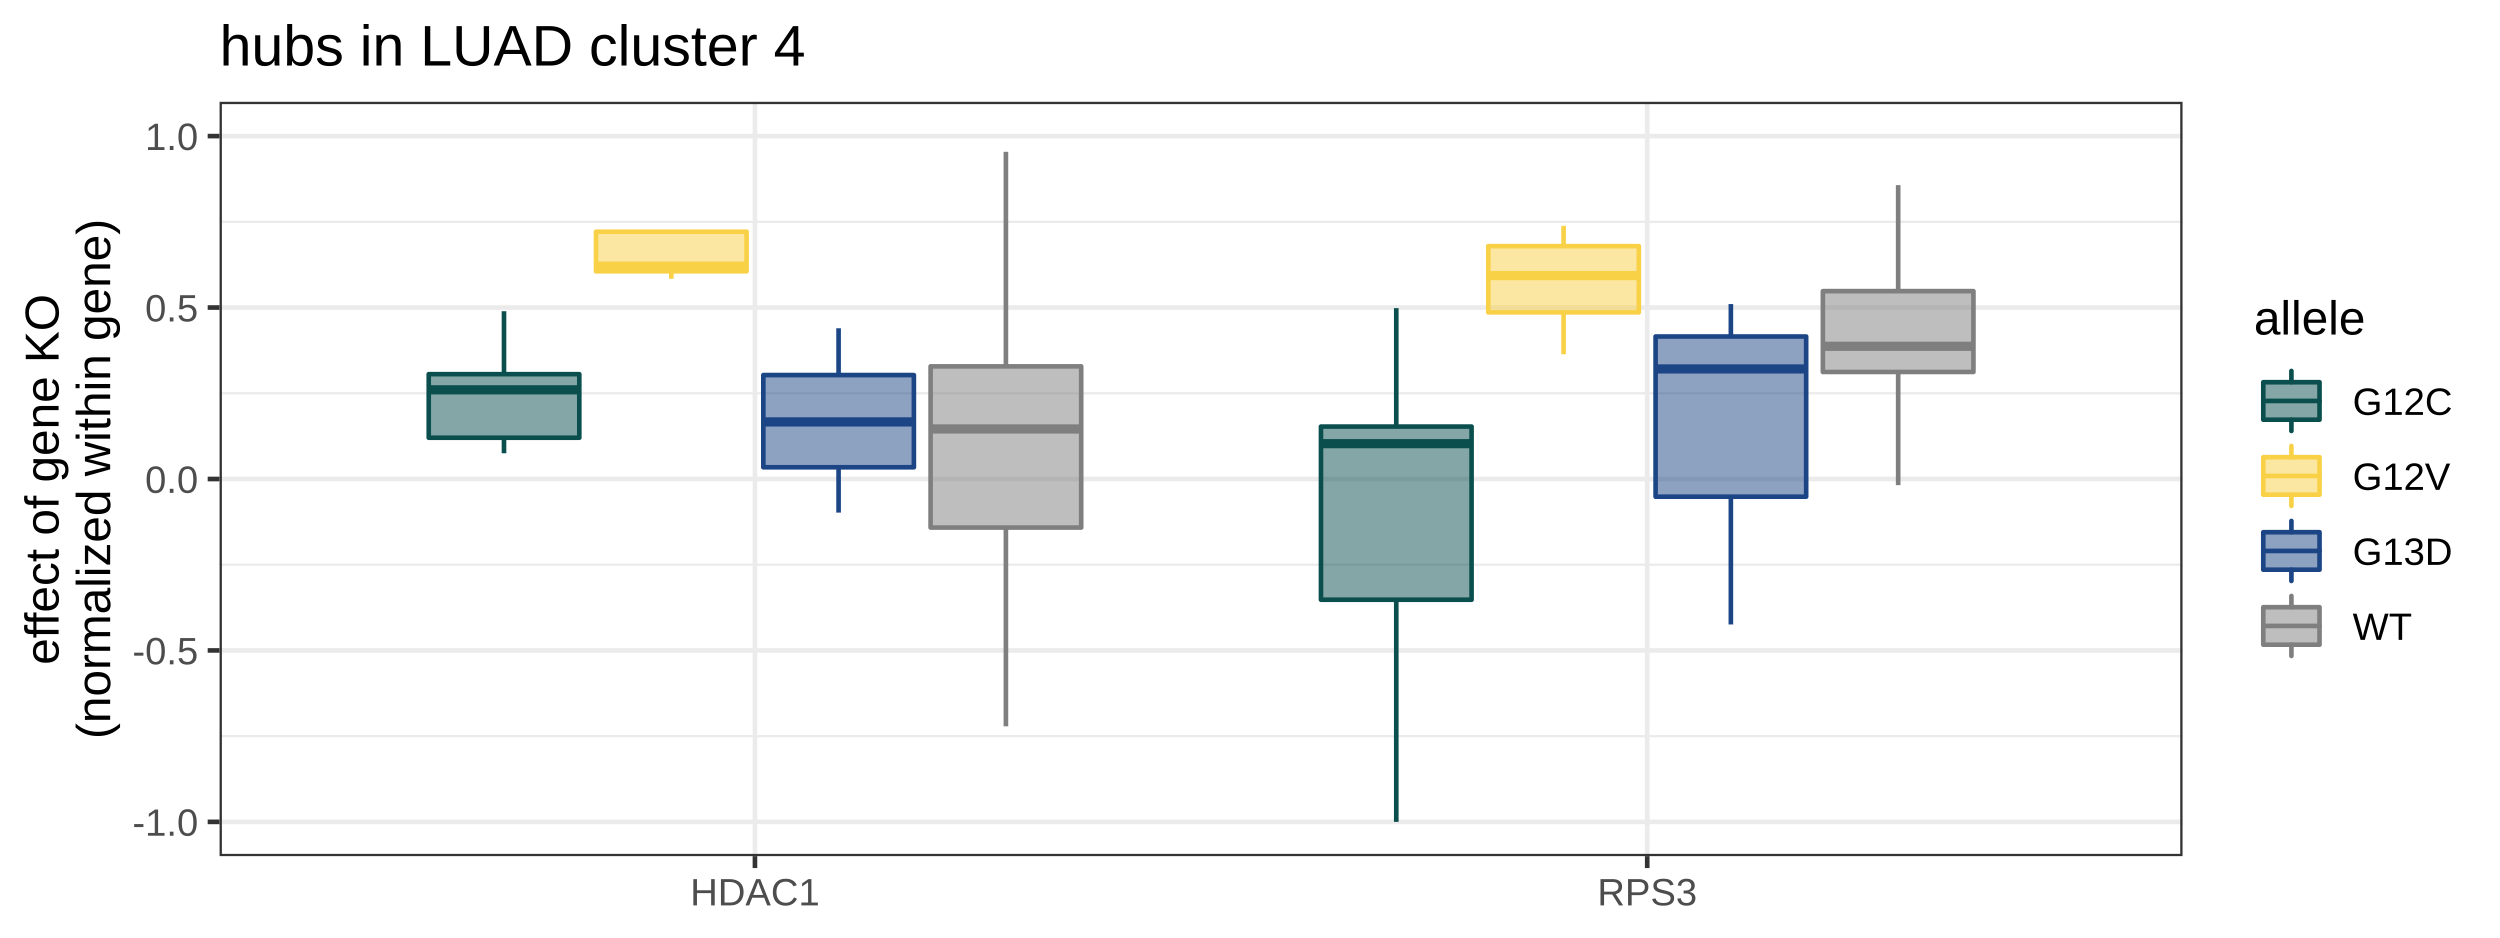
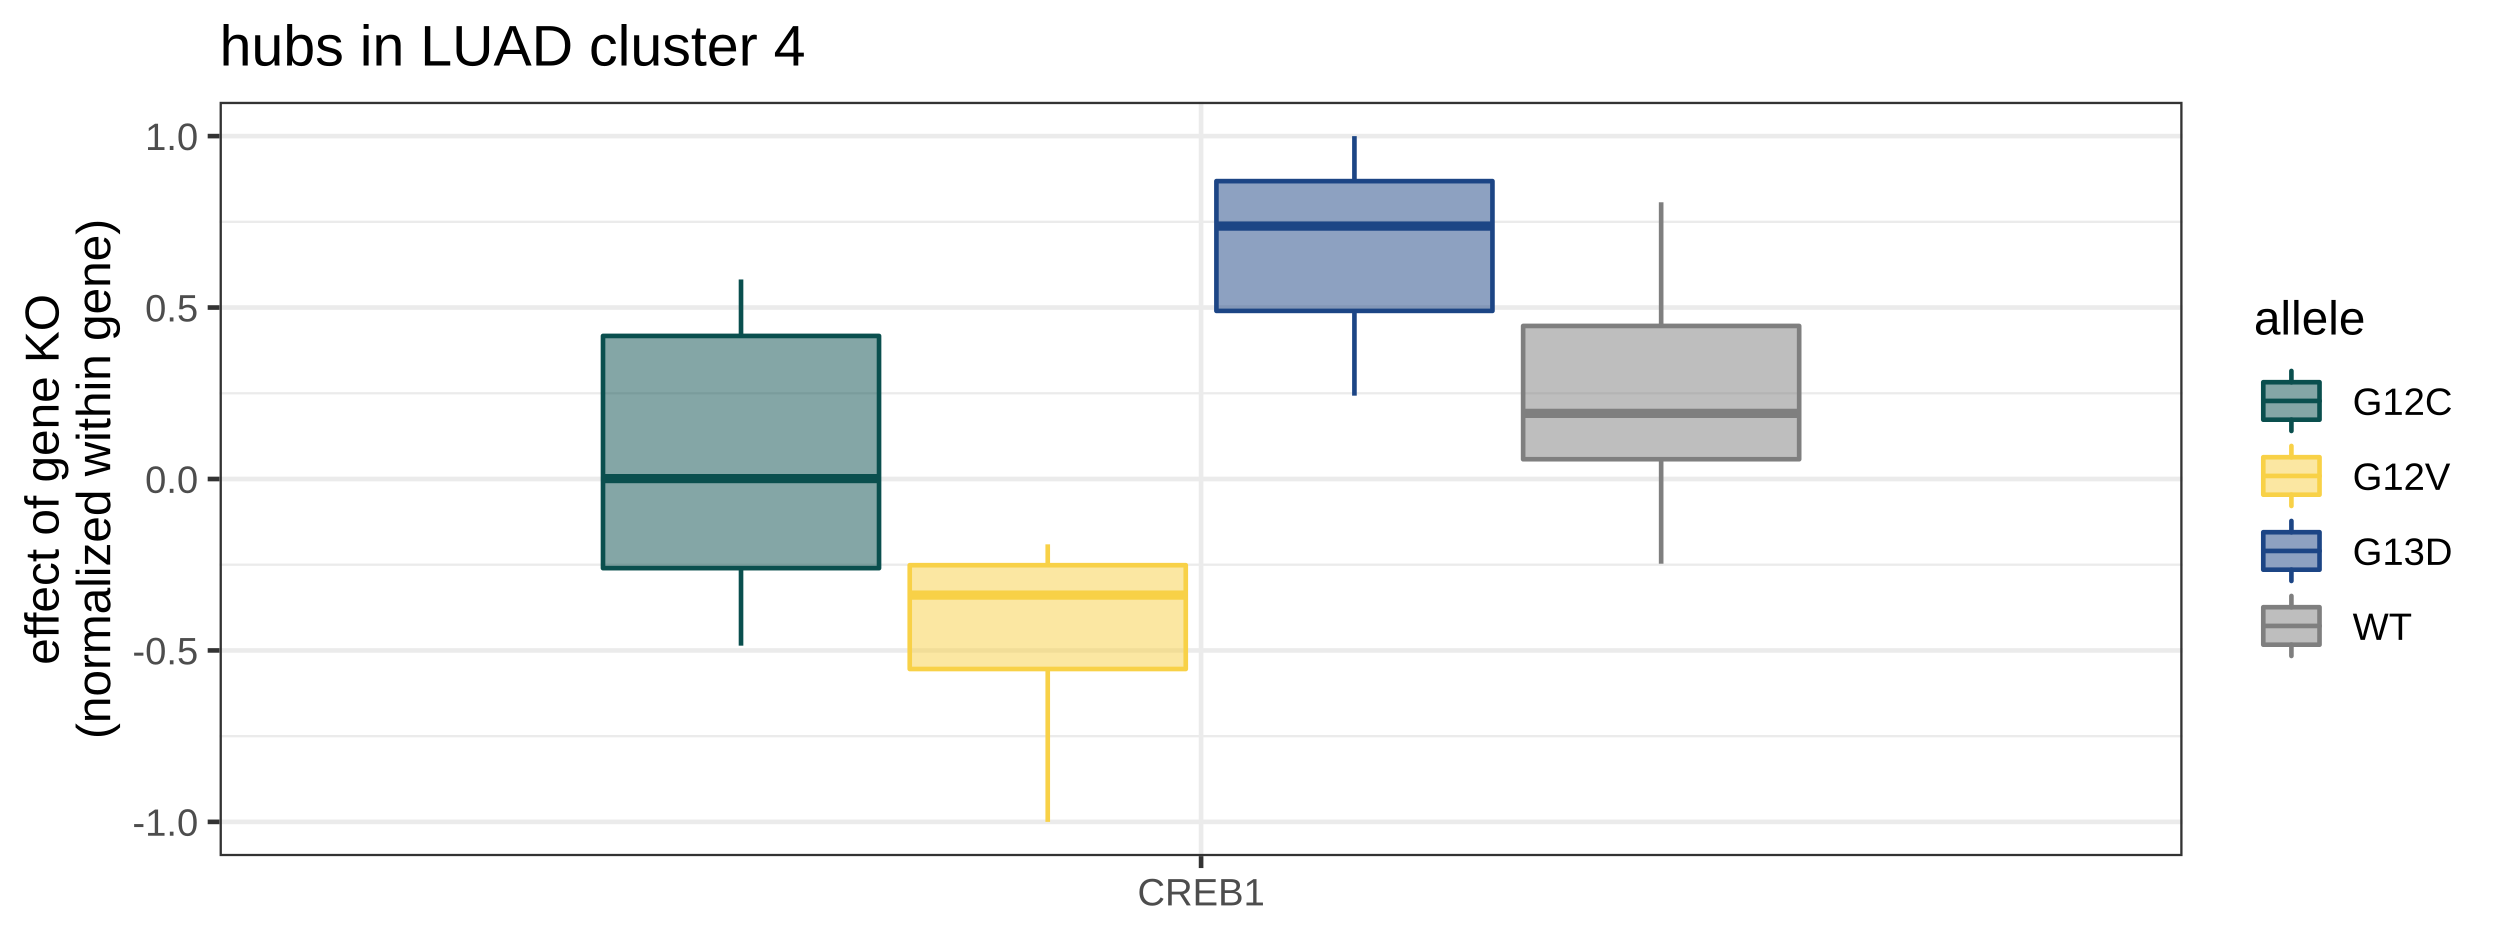
<svg xmlns="http://www.w3.org/2000/svg" viewBox="0 0 576.00 216.00">
  <defs>
    <style type="text/css">
    line, polyline, polygon, path, rect, circle {
      fill: none;
      stroke: #000000;
      stroke-linecap: round;
      stroke-linejoin: round;
      stroke-miterlimit: 10.00;
    }
  </style>
  </defs>
  <rect width="100%" height="100%" style="stroke: none; fill: #FFFFFF;" />
  <rect x="0.00" y="0.00" width="576.00" height="216.00" style="stroke-width: 1.07; stroke: #FFFFFF; fill: #FFFFFF;" />
  <defs>
    <clipPath id="cpNTAuNTl8NTAyLjg3fDE5Ny4yNnwyMy40Ng==">
      <rect x="50.59" y="23.46" width="452.27" height="173.80" />
    </clipPath>
  </defs>
  <rect x="50.59" y="23.46" width="452.27" height="173.80" style="stroke-width: 1.07; stroke: none; fill: #FFFFFF;" clip-path="url(#cpNTAuNTl8NTAyLjg3fDE5Ny4yNnwyMy40Ng==)" />
  <polyline points="50.59,169.61 502.87,169.61 " style="stroke-width: 0.53; stroke: #EBEBEB; stroke-linecap: butt;" clip-path="url(#cpNTAuNTl8NTAyLjg3fDE5Ny4yNnwyMy40Ng==)" />
  <polyline points="50.59,130.11 502.87,130.11 " style="stroke-width: 0.53; stroke: #EBEBEB; stroke-linecap: butt;" clip-path="url(#cpNTAuNTl8NTAyLjg3fDE5Ny4yNnwyMy40Ng==)" />
  <polyline points="50.59,90.61 502.87,90.61 " style="stroke-width: 0.53; stroke: #EBEBEB; stroke-linecap: butt;" clip-path="url(#cpNTAuNTl8NTAyLjg3fDE5Ny4yNnwyMy40Ng==)" />
  <polyline points="50.59,51.11 502.87,51.11 " style="stroke-width: 0.53; stroke: #EBEBEB; stroke-linecap: butt;" clip-path="url(#cpNTAuNTl8NTAyLjg3fDE5Ny4yNnwyMy40Ng==)" />
  <polyline points="50.59,189.36 502.87,189.36 " style="stroke-width: 1.07; stroke: #EBEBEB; stroke-linecap: butt;" clip-path="url(#cpNTAuNTl8NTAyLjg3fDE5Ny4yNnwyMy40Ng==)" />
  <polyline points="50.59,149.86 502.87,149.86 " style="stroke-width: 1.07; stroke: #EBEBEB; stroke-linecap: butt;" clip-path="url(#cpNTAuNTl8NTAyLjg3fDE5Ny4yNnwyMy40Ng==)" />
  <polyline points="50.59,110.36 502.87,110.36 " style="stroke-width: 1.07; stroke: #EBEBEB; stroke-linecap: butt;" clip-path="url(#cpNTAuNTl8NTAyLjg3fDE5Ny4yNnwyMy40Ng==)" />
  <polyline points="50.59,70.86 502.87,70.86 " style="stroke-width: 1.07; stroke: #EBEBEB; stroke-linecap: butt;" clip-path="url(#cpNTAuNTl8NTAyLjg3fDE5Ny4yNnwyMy40Ng==)" />
  <polyline points="50.59,31.36 502.87,31.36 " style="stroke-width: 1.07; stroke: #EBEBEB; stroke-linecap: butt;" clip-path="url(#cpNTAuNTl8NTAyLjg3fDE5Ny4yNnwyMy40Ng==)" />
-   <polyline points="173.94,197.26 173.94,23.46 " style="stroke-width: 1.07; stroke: #EBEBEB; stroke-linecap: butt;" clip-path="url(#cpNTAuNTl8NTAyLjg3fDE5Ny4yNnwyMy40Ng==)" />
-   <polyline points="379.52,197.26 379.52,23.46 " style="stroke-width: 1.07; stroke: #EBEBEB; stroke-linecap: butt;" clip-path="url(#cpNTAuNTl8NTAyLjg3fDE5Ny4yNnwyMy40Ng==)" />
-   <line x1="116.12" y1="86.21" x2="116.12" y2="71.70" style="stroke-width: 1.07; stroke: #0A4F4E; stroke-linecap: butt;" clip-path="url(#cpNTAuNTl8NTAyLjg3fDE5Ny4yNnwyMy40Ng==)" />
-   <line x1="116.12" y1="100.85" x2="116.12" y2="104.44" style="stroke-width: 1.07; stroke: #0A4F4E; stroke-linecap: butt;" clip-path="url(#cpNTAuNTl8NTAyLjg3fDE5Ny4yNnwyMy40Ng==)" />
-   <polygon points="98.78,86.21 98.78,100.85 133.47,100.85 133.47,86.21 98.78,86.21 " style="stroke-width: 1.07; stroke: #0A4F4E; fill: #0A4F4E; fill-opacity: 0.50;" clip-path="url(#cpNTAuNTl8NTAyLjg3fDE5Ny4yNnwyMy40Ng==)" />
-   <line x1="98.78" y1="89.81" x2="133.47" y2="89.81" style="stroke-width: 2.13; stroke: #0A4F4E; stroke-linecap: butt;" clip-path="url(#cpNTAuNTl8NTAyLjg3fDE5Ny4yNnwyMy40Ng==)" />
-   <line x1="321.70" y1="98.28" x2="321.70" y2="71.00" style="stroke-width: 1.07; stroke: #0A4F4E; stroke-linecap: butt;" clip-path="url(#cpNTAuNTl8NTAyLjg3fDE5Ny4yNnwyMy40Ng==)" />
-   <line x1="321.70" y1="138.18" x2="321.70" y2="189.36" style="stroke-width: 1.07; stroke: #0A4F4E; stroke-linecap: butt;" clip-path="url(#cpNTAuNTl8NTAyLjg3fDE5Ny4yNnwyMy40Ng==)" />
-   <polygon points="304.35,98.28 304.35,138.18 339.05,138.18 339.05,98.28 304.35,98.28 " style="stroke-width: 1.07; stroke: #0A4F4E; fill: #0A4F4E; fill-opacity: 0.50;" clip-path="url(#cpNTAuNTl8NTAyLjg3fDE5Ny4yNnwyMy40Ng==)" />
-   <line x1="304.35" y1="102.22" x2="339.05" y2="102.22" style="stroke-width: 2.13; stroke: #0A4F4E; stroke-linecap: butt;" clip-path="url(#cpNTAuNTl8NTAyLjg3fDE5Ny4yNnwyMy40Ng==)" />
-   <line x1="154.67" y1="53.39" x2="154.67" y2="53.39" style="stroke-width: 1.07; stroke: #F8D147; stroke-linecap: butt;" clip-path="url(#cpNTAuNTl8NTAyLjg3fDE5Ny4yNnwyMy40Ng==)" />
-   <line x1="154.67" y1="62.50" x2="154.67" y2="64.24" style="stroke-width: 1.07; stroke: #F8D147; stroke-linecap: butt;" clip-path="url(#cpNTAuNTl8NTAyLjg3fDE5Ny4yNnwyMy40Ng==)" />
-   <polygon points="137.32,53.39 137.32,62.50 172.01,62.50 172.01,53.39 137.32,53.39 " style="stroke-width: 1.07; stroke: #F8D147; fill: #F8D147; fill-opacity: 0.50;" clip-path="url(#cpNTAuNTl8NTAyLjg3fDE5Ny4yNnwyMy40Ng==)" />
-   <line x1="137.32" y1="61.33" x2="172.01" y2="61.33" style="stroke-width: 2.13; stroke: #F8D147; stroke-linecap: butt;" clip-path="url(#cpNTAuNTl8NTAyLjg3fDE5Ny4yNnwyMy40Ng==)" />
-   <line x1="360.25" y1="56.71" x2="360.25" y2="52.04" style="stroke-width: 1.07; stroke: #F8D147; stroke-linecap: butt;" clip-path="url(#cpNTAuNTl8NTAyLjg3fDE5Ny4yNnwyMy40Ng==)" />
-   <line x1="360.25" y1="71.97" x2="360.25" y2="81.63" style="stroke-width: 1.07; stroke: #F8D147; stroke-linecap: butt;" clip-path="url(#cpNTAuNTl8NTAyLjg3fDE5Ny4yNnwyMy40Ng==)" />
-   <polygon points="342.90,56.71 342.90,71.97 377.59,71.97 377.59,56.71 342.90,56.71 " style="stroke-width: 1.07; stroke: #F8D147; fill: #F8D147; fill-opacity: 0.50;" clip-path="url(#cpNTAuNTl8NTAyLjg3fDE5Ny4yNnwyMy40Ng==)" />
-   <line x1="342.90" y1="63.50" x2="377.59" y2="63.50" style="stroke-width: 2.13; stroke: #F8D147; stroke-linecap: butt;" clip-path="url(#cpNTAuNTl8NTAyLjg3fDE5Ny4yNnwyMy40Ng==)" />
-   <line x1="193.21" y1="86.42" x2="193.21" y2="75.63" style="stroke-width: 1.07; stroke: #1C4585; stroke-linecap: butt;" clip-path="url(#cpNTAuNTl8NTAyLjg3fDE5Ny4yNnwyMy40Ng==)" />
-   <line x1="193.21" y1="107.66" x2="193.21" y2="118.10" style="stroke-width: 1.07; stroke: #1C4585; stroke-linecap: butt;" clip-path="url(#cpNTAuNTl8NTAyLjg3fDE5Ny4yNnwyMy40Ng==)" />
-   <polygon points="175.87,86.42 175.87,107.66 210.56,107.66 210.56,86.42 175.87,86.42 " style="stroke-width: 1.07; stroke: #1C4585; fill: #1C4585; fill-opacity: 0.50;" clip-path="url(#cpNTAuNTl8NTAyLjg3fDE5Ny4yNnwyMy40Ng==)" />
-   <line x1="175.87" y1="97.21" x2="210.56" y2="97.21" style="stroke-width: 2.13; stroke: #1C4585; stroke-linecap: butt;" clip-path="url(#cpNTAuNTl8NTAyLjg3fDE5Ny4yNnwyMy40Ng==)" />
-   <line x1="398.79" y1="77.53" x2="398.79" y2="70.06" style="stroke-width: 1.07; stroke: #1C4585; stroke-linecap: butt;" clip-path="url(#cpNTAuNTl8NTAyLjg3fDE5Ny4yNnwyMy40Ng==)" />
-   <line x1="398.79" y1="114.44" x2="398.79" y2="143.87" style="stroke-width: 1.07; stroke: #1C4585; stroke-linecap: butt;" clip-path="url(#cpNTAuNTl8NTAyLjg3fDE5Ny4yNnwyMy40Ng==)" />
-   <polygon points="381.45,77.53 381.45,114.44 416.14,114.44 416.14,77.53 381.45,77.53 " style="stroke-width: 1.07; stroke: #1C4585; fill: #1C4585; fill-opacity: 0.50;" clip-path="url(#cpNTAuNTl8NTAyLjg3fDE5Ny4yNnwyMy40Ng==)" />
-   <line x1="381.45" y1="85.00" x2="416.14" y2="85.00" style="stroke-width: 2.13; stroke: #1C4585; stroke-linecap: butt;" clip-path="url(#cpNTAuNTl8NTAyLjg3fDE5Ny4yNnwyMy40Ng==)" />
-   <line x1="231.76" y1="84.41" x2="231.76" y2="34.98" style="stroke-width: 1.07; stroke: #7F7F7F; stroke-linecap: butt;" clip-path="url(#cpNTAuNTl8NTAyLjg3fDE5Ny4yNnwyMy40Ng==)" />
-   <line x1="231.76" y1="121.55" x2="231.76" y2="167.34" style="stroke-width: 1.07; stroke: #7F7F7F; stroke-linecap: butt;" clip-path="url(#cpNTAuNTl8NTAyLjg3fDE5Ny4yNnwyMy40Ng==)" />
-   <polygon points="214.41,84.41 214.41,121.55 249.11,121.55 249.11,84.41 214.41,84.41 " style="stroke-width: 1.07; stroke: #7F7F7F; fill: #7F7F7F; fill-opacity: 0.50;" clip-path="url(#cpNTAuNTl8NTAyLjg3fDE5Ny4yNnwyMy40Ng==)" />
-   <line x1="214.41" y1="98.83" x2="249.11" y2="98.83" style="stroke-width: 2.13; stroke: #7F7F7F; stroke-linecap: butt;" clip-path="url(#cpNTAuNTl8NTAyLjg3fDE5Ny4yNnwyMy40Ng==)" />
-   <line x1="437.34" y1="67.08" x2="437.34" y2="42.66" style="stroke-width: 1.07; stroke: #7F7F7F; stroke-linecap: butt;" clip-path="url(#cpNTAuNTl8NTAyLjg3fDE5Ny4yNnwyMy40Ng==)" />
-   <line x1="437.34" y1="85.70" x2="437.34" y2="111.78" style="stroke-width: 1.07; stroke: #7F7F7F; stroke-linecap: butt;" clip-path="url(#cpNTAuNTl8NTAyLjg3fDE5Ny4yNnwyMy40Ng==)" />
-   <polygon points="419.99,67.08 419.99,85.70 454.68,85.70 454.68,67.08 419.99,67.08 " style="stroke-width: 1.07; stroke: #7F7F7F; fill: #7F7F7F; fill-opacity: 0.50;" clip-path="url(#cpNTAuNTl8NTAyLjg3fDE5Ny4yNnwyMy40Ng==)" />
-   <line x1="419.99" y1="79.79" x2="454.68" y2="79.79" style="stroke-width: 2.13; stroke: #7F7F7F; stroke-linecap: butt;" clip-path="url(#cpNTAuNTl8NTAyLjg3fDE5Ny4yNnwyMy40Ng==)" />
+   <polyline points="276.73,197.26 276.73,23.46 " style="stroke-width: 1.07; stroke: #EBEBEB; stroke-linecap: butt;" clip-path="url(#cpNTAuNTl8NTAyLjg3fDE5Ny4yNnwyMy40Ng==)" />
+   <line x1="170.73" y1="77.40" x2="170.73" y2="64.39" style="stroke-width: 1.07; stroke: #0A4F4E; stroke-linecap: butt;" clip-path="url(#cpNTAuNTl8NTAyLjg3fDE5Ny4yNnwyMy40Ng==)" />
+   <line x1="170.73" y1="130.90" x2="170.73" y2="148.76" style="stroke-width: 1.07; stroke: #0A4F4E; stroke-linecap: butt;" clip-path="url(#cpNTAuNTl8NTAyLjg3fDE5Ny4yNnwyMy40Ng==)" />
+   <polygon points="138.93,77.40 138.93,130.90 202.53,130.90 202.53,77.40 138.93,77.40 " style="stroke-width: 1.07; stroke: #0A4F4E; fill: #0A4F4E; fill-opacity: 0.50;" clip-path="url(#cpNTAuNTl8NTAyLjg3fDE5Ny4yNnwyMy40Ng==)" />
+   <line x1="138.93" y1="110.27" x2="202.53" y2="110.27" style="stroke-width: 2.13; stroke: #0A4F4E; stroke-linecap: butt;" clip-path="url(#cpNTAuNTl8NTAyLjg3fDE5Ny4yNnwyMy40Ng==)" />
+   <line x1="241.40" y1="130.22" x2="241.40" y2="125.42" style="stroke-width: 1.07; stroke: #F8D147; stroke-linecap: butt;" clip-path="url(#cpNTAuNTl8NTAyLjg3fDE5Ny4yNnwyMy40Ng==)" />
+   <line x1="241.40" y1="154.14" x2="241.40" y2="189.36" style="stroke-width: 1.07; stroke: #F8D147; stroke-linecap: butt;" clip-path="url(#cpNTAuNTl8NTAyLjg3fDE5Ny4yNnwyMy40Ng==)" />
+   <polygon points="209.60,130.22 209.60,154.14 273.20,154.14 273.20,130.22 209.60,130.22 " style="stroke-width: 1.07; stroke: #F8D147; fill: #F8D147; fill-opacity: 0.50;" clip-path="url(#cpNTAuNTl8NTAyLjg3fDE5Ny4yNnwyMy40Ng==)" />
+   <line x1="209.60" y1="137.11" x2="273.20" y2="137.11" style="stroke-width: 2.13; stroke: #F8D147; stroke-linecap: butt;" clip-path="url(#cpNTAuNTl8NTAyLjg3fDE5Ny4yNnwyMy40Ng==)" />
+   <line x1="312.06" y1="41.73" x2="312.06" y2="31.36" style="stroke-width: 1.07; stroke: #1C4585; stroke-linecap: butt;" clip-path="url(#cpNTAuNTl8NTAyLjg3fDE5Ny4yNnwyMy40Ng==)" />
+   <line x1="312.06" y1="71.63" x2="312.06" y2="91.16" style="stroke-width: 1.07; stroke: #1C4585; stroke-linecap: butt;" clip-path="url(#cpNTAuNTl8NTAyLjg3fDE5Ny4yNnwyMy40Ng==)" />
+   <polygon points="280.26,41.73 280.26,71.63 343.86,71.63 343.86,41.73 280.26,41.73 " style="stroke-width: 1.07; stroke: #1C4585; fill: #1C4585; fill-opacity: 0.50;" clip-path="url(#cpNTAuNTl8NTAyLjg3fDE5Ny4yNnwyMy40Ng==)" />
+   <line x1="280.26" y1="52.09" x2="343.86" y2="52.09" style="stroke-width: 2.13; stroke: #1C4585; stroke-linecap: butt;" clip-path="url(#cpNTAuNTl8NTAyLjg3fDE5Ny4yNnwyMy40Ng==)" />
+   <line x1="382.73" y1="75.10" x2="382.73" y2="46.60" style="stroke-width: 1.07; stroke: #7F7F7F; stroke-linecap: butt;" clip-path="url(#cpNTAuNTl8NTAyLjg3fDE5Ny4yNnwyMy40Ng==)" />
+   <line x1="382.73" y1="105.81" x2="382.73" y2="129.88" style="stroke-width: 1.07; stroke: #7F7F7F; stroke-linecap: butt;" clip-path="url(#cpNTAuNTl8NTAyLjg3fDE5Ny4yNnwyMy40Ng==)" />
+   <polygon points="350.93,75.10 350.93,105.81 414.53,105.81 414.53,75.10 350.93,75.10 " style="stroke-width: 1.07; stroke: #7F7F7F; fill: #7F7F7F; fill-opacity: 0.50;" clip-path="url(#cpNTAuNTl8NTAyLjg3fDE5Ny4yNnwyMy40Ng==)" />
+   <line x1="350.93" y1="95.24" x2="414.53" y2="95.24" style="stroke-width: 2.13; stroke: #7F7F7F; stroke-linecap: butt;" clip-path="url(#cpNTAuNTl8NTAyLjg3fDE5Ny4yNnwyMy40Ng==)" />
  <rect x="50.59" y="23.46" width="452.27" height="173.80" style="stroke-width: 1.07; stroke: #333333;" clip-path="url(#cpNTAuNTl8NTAyLjg3fDE5Ny4yNnwyMy40Ng==)" />
  <defs>
    <clipPath id="cpMC4wMHw1NzYuMDB8MjE2LjAwfDAuMDA=">
      <rect x="0.00" y="0.00" width="576.00" height="216.00" />
    </clipPath>
  </defs>
  <g clip-path="url(#cpMC4wMHw1NzYuMDB8MjE2LjAwfDAuMDA=)">
    <text x="30.51" y="192.56" style="font-size: 8.80px; fill: #4D4D4D; font-family: Arial;" textLength="15.16px" lengthAdjust="spacingAndGlyphs">-1.0</text>
  </g>
  <g clip-path="url(#cpMC4wMHw1NzYuMDB8MjE2LjAwfDAuMDA=)">
    <text x="30.51" y="153.06" style="font-size: 8.80px; fill: #4D4D4D; font-family: Arial;" textLength="15.16px" lengthAdjust="spacingAndGlyphs">-0.5</text>
  </g>
  <g clip-path="url(#cpMC4wMHw1NzYuMDB8MjE2LjAwfDAuMDA=)">
    <text x="33.43" y="113.56" style="font-size: 8.80px; fill: #4D4D4D; font-family: Arial;" textLength="12.23px" lengthAdjust="spacingAndGlyphs">0.0</text>
  </g>
  <g clip-path="url(#cpMC4wMHw1NzYuMDB8MjE2LjAwfDAuMDA=)">
    <text x="33.43" y="74.06" style="font-size: 8.80px; fill: #4D4D4D; font-family: Arial;" textLength="12.23px" lengthAdjust="spacingAndGlyphs">0.5</text>
  </g>
  <g clip-path="url(#cpMC4wMHw1NzYuMDB8MjE2LjAwfDAuMDA=)">
    <text x="33.43" y="34.56" style="font-size: 8.80px; fill: #4D4D4D; font-family: Arial;" textLength="12.23px" lengthAdjust="spacingAndGlyphs">1.0</text>
  </g>
  <polyline points="47.85,189.36 50.59,189.36 " style="stroke-width: 1.07; stroke: #333333; stroke-linecap: butt;" clip-path="url(#cpMC4wMHw1NzYuMDB8MjE2LjAwfDAuMDA=)" />
  <polyline points="47.85,149.86 50.59,149.86 " style="stroke-width: 1.07; stroke: #333333; stroke-linecap: butt;" clip-path="url(#cpMC4wMHw1NzYuMDB8MjE2LjAwfDAuMDA=)" />
  <polyline points="47.85,110.36 50.59,110.36 " style="stroke-width: 1.07; stroke: #333333; stroke-linecap: butt;" clip-path="url(#cpMC4wMHw1NzYuMDB8MjE2LjAwfDAuMDA=)" />
  <polyline points="47.85,70.86 50.59,70.86 " style="stroke-width: 1.07; stroke: #333333; stroke-linecap: butt;" clip-path="url(#cpMC4wMHw1NzYuMDB8MjE2LjAwfDAuMDA=)" />
  <polyline points="47.85,31.36 50.59,31.36 " style="stroke-width: 1.07; stroke: #333333; stroke-linecap: butt;" clip-path="url(#cpMC4wMHw1NzYuMDB8MjE2LjAwfDAuMDA=)" />
-   <polyline points="173.94,200.00 173.94,197.26 " style="stroke-width: 1.07; stroke: #333333; stroke-linecap: butt;" clip-path="url(#cpMC4wMHw1NzYuMDB8MjE2LjAwfDAuMDA=)" />
-   <polyline points="379.52,200.00 379.52,197.26 " style="stroke-width: 1.07; stroke: #333333; stroke-linecap: butt;" clip-path="url(#cpMC4wMHw1NzYuMDB8MjE2LjAwfDAuMDA=)" />
+   <polyline points="276.73,200.00 276.73,197.26 " style="stroke-width: 1.07; stroke: #333333; stroke-linecap: butt;" clip-path="url(#cpMC4wMHw1NzYuMDB8MjE2LjAwfDAuMDA=)" />
  <g clip-path="url(#cpMC4wMHw1NzYuMDB8MjE2LjAwfDAuMDA=)">
-     <text x="159.03" y="208.60" style="font-size: 8.80px; fill: #4D4D4D; font-family: Arial;" textLength="29.81px" lengthAdjust="spacingAndGlyphs">HDAC1</text>
-   </g>
-   <g clip-path="url(#cpMC4wMHw1NzYuMDB8MjE2LjAwfDAuMDA=)">
-     <text x="368.03" y="208.60" style="font-size: 8.80px; fill: #4D4D4D; font-family: Arial;" textLength="22.98px" lengthAdjust="spacingAndGlyphs">RPS3</text>
+     <text x="262.07" y="208.60" style="font-size: 8.80px; fill: #4D4D4D; font-family: Arial;" textLength="29.33px" lengthAdjust="spacingAndGlyphs">CREB1</text>
  </g>
  <g clip-path="url(#cpMC4wMHw1NzYuMDB8MjE2LjAwfDAuMDA=)">
    <text transform="translate(13.50,153.17) rotate(-90)" style="font-size: 11.00px; font-family: Arial;" textLength="85.61px" lengthAdjust="spacingAndGlyphs">effect of gene KO</text>
  </g>
  <g clip-path="url(#cpMC4wMHw1NzYuMDB8MjE2LjAwfDAuMDA=)">
    <text transform="translate(25.38,170.27) rotate(-90)" style="font-size: 11.00px; font-family: Arial;" textLength="119.81px" lengthAdjust="spacingAndGlyphs">(normalized within gene)</text>
  </g>
  <rect x="513.82" y="62.38" width="56.70" height="95.96" style="stroke-width: 1.07; stroke: none; fill: #FFFFFF;" clip-path="url(#cpMC4wMHw1NzYuMDB8MjE2LjAwfDAuMDA=)" />
  <g clip-path="url(#cpMC4wMHw1NzYuMDB8MjE2LjAwfDAuMDA=)">
    <text x="519.30" y="77.07" style="font-size: 11.00px; font-family: Arial;" textLength="25.67px" lengthAdjust="spacingAndGlyphs">allele</text>
  </g>
  <rect x="519.30" y="83.74" width="17.28" height="17.28" style="stroke-width: 1.07; stroke: none; fill: #FFFFFF;" clip-path="url(#cpMC4wMHw1NzYuMDB8MjE2LjAwfDAuMDA=)" />
  <polyline points="527.94,99.29 527.94,96.70 " style="stroke-width: 1.07; stroke: #0A4F4E;" clip-path="url(#cpMC4wMHw1NzYuMDB8MjE2LjAwfDAuMDA=)" />
  <polyline points="527.94,88.06 527.94,85.47 " style="stroke-width: 1.07; stroke: #0A4F4E;" clip-path="url(#cpMC4wMHw1NzYuMDB8MjE2LjAwfDAuMDA=)" />
  <rect x="521.46" y="88.06" width="12.96" height="8.64" style="stroke-width: 1.07; stroke: #0A4F4E; fill: #0A4F4E; fill-opacity: 0.50;" clip-path="url(#cpMC4wMHw1NzYuMDB8MjE2LjAwfDAuMDA=)" />
  <polyline points="521.46,92.38 534.42,92.38 " style="stroke-width: 1.07; stroke: #0A4F4E;" clip-path="url(#cpMC4wMHw1NzYuMDB8MjE2LjAwfDAuMDA=)" />
  <rect x="519.30" y="101.02" width="17.28" height="17.28" style="stroke-width: 1.07; stroke: none; fill: #FFFFFF;" clip-path="url(#cpMC4wMHw1NzYuMDB8MjE2LjAwfDAuMDA=)" />
  <polyline points="527.94,116.57 527.94,113.98 " style="stroke-width: 1.07; stroke: #F8D147;" clip-path="url(#cpMC4wMHw1NzYuMDB8MjE2LjAwfDAuMDA=)" />
  <polyline points="527.94,105.34 527.94,102.75 " style="stroke-width: 1.07; stroke: #F8D147;" clip-path="url(#cpMC4wMHw1NzYuMDB8MjE2LjAwfDAuMDA=)" />
  <rect x="521.46" y="105.34" width="12.96" height="8.64" style="stroke-width: 1.07; stroke: #F8D147; fill: #F8D147; fill-opacity: 0.50;" clip-path="url(#cpMC4wMHw1NzYuMDB8MjE2LjAwfDAuMDA=)" />
  <polyline points="521.46,109.66 534.42,109.66 " style="stroke-width: 1.07; stroke: #F8D147;" clip-path="url(#cpMC4wMHw1NzYuMDB8MjE2LjAwfDAuMDA=)" />
  <rect x="519.30" y="118.30" width="17.28" height="17.28" style="stroke-width: 1.07; stroke: none; fill: #FFFFFF;" clip-path="url(#cpMC4wMHw1NzYuMDB8MjE2LjAwfDAuMDA=)" />
  <polyline points="527.94,133.85 527.94,131.26 " style="stroke-width: 1.07; stroke: #1C4585;" clip-path="url(#cpMC4wMHw1NzYuMDB8MjE2LjAwfDAuMDA=)" />
  <polyline points="527.94,122.62 527.94,120.03 " style="stroke-width: 1.07; stroke: #1C4585;" clip-path="url(#cpMC4wMHw1NzYuMDB8MjE2LjAwfDAuMDA=)" />
  <rect x="521.46" y="122.62" width="12.96" height="8.64" style="stroke-width: 1.07; stroke: #1C4585; fill: #1C4585; fill-opacity: 0.50;" clip-path="url(#cpMC4wMHw1NzYuMDB8MjE2LjAwfDAuMDA=)" />
  <polyline points="521.46,126.94 534.42,126.94 " style="stroke-width: 1.07; stroke: #1C4585;" clip-path="url(#cpMC4wMHw1NzYuMDB8MjE2LjAwfDAuMDA=)" />
  <rect x="519.30" y="135.58" width="17.28" height="17.28" style="stroke-width: 1.07; stroke: none; fill: #FFFFFF;" clip-path="url(#cpMC4wMHw1NzYuMDB8MjE2LjAwfDAuMDA=)" />
  <polyline points="527.94,151.13 527.94,148.54 " style="stroke-width: 1.07; stroke: #7F7F7F;" clip-path="url(#cpMC4wMHw1NzYuMDB8MjE2LjAwfDAuMDA=)" />
  <polyline points="527.94,139.90 527.94,137.31 " style="stroke-width: 1.07; stroke: #7F7F7F;" clip-path="url(#cpMC4wMHw1NzYuMDB8MjE2LjAwfDAuMDA=)" />
  <rect x="521.46" y="139.90" width="12.96" height="8.64" style="stroke-width: 1.07; stroke: #7F7F7F; fill: #7F7F7F; fill-opacity: 0.50;" clip-path="url(#cpMC4wMHw1NzYuMDB8MjE2LjAwfDAuMDA=)" />
  <polyline points="521.46,144.22 534.42,144.22 " style="stroke-width: 1.07; stroke: #7F7F7F;" clip-path="url(#cpMC4wMHw1NzYuMDB8MjE2LjAwfDAuMDA=)" />
  <g clip-path="url(#cpMC4wMHw1NzYuMDB8MjE2LjAwfDAuMDA=)">
    <text x="542.06" y="95.59" style="font-size: 8.80px; font-family: Arial;" textLength="22.98px" lengthAdjust="spacingAndGlyphs">G12C</text>
  </g>
  <g clip-path="url(#cpMC4wMHw1NzYuMDB8MjE2LjAwfDAuMDA=)">
    <text x="542.06" y="112.87" style="font-size: 8.80px; font-family: Arial;" textLength="22.49px" lengthAdjust="spacingAndGlyphs">G12V</text>
  </g>
  <g clip-path="url(#cpMC4wMHw1NzYuMDB8MjE2LjAwfDAuMDA=)">
    <text x="542.06" y="130.15" style="font-size: 8.80px; font-family: Arial;" textLength="22.98px" lengthAdjust="spacingAndGlyphs">G13D</text>
  </g>
  <g clip-path="url(#cpMC4wMHw1NzYuMDB8MjE2LjAwfDAuMDA=)">
    <text x="542.06" y="147.43" style="font-size: 8.80px; font-family: Arial;" textLength="13.68px" lengthAdjust="spacingAndGlyphs">WT</text>
  </g>
  <g clip-path="url(#cpMC4wMHw1NzYuMDB8MjE2LjAwfDAuMDA=)">
    <text x="50.59" y="15.10" style="font-size: 13.20px; font-family: Arial;" textLength="135.02px" lengthAdjust="spacingAndGlyphs">hubs in LUAD cluster 4</text>
  </g>
</svg>
